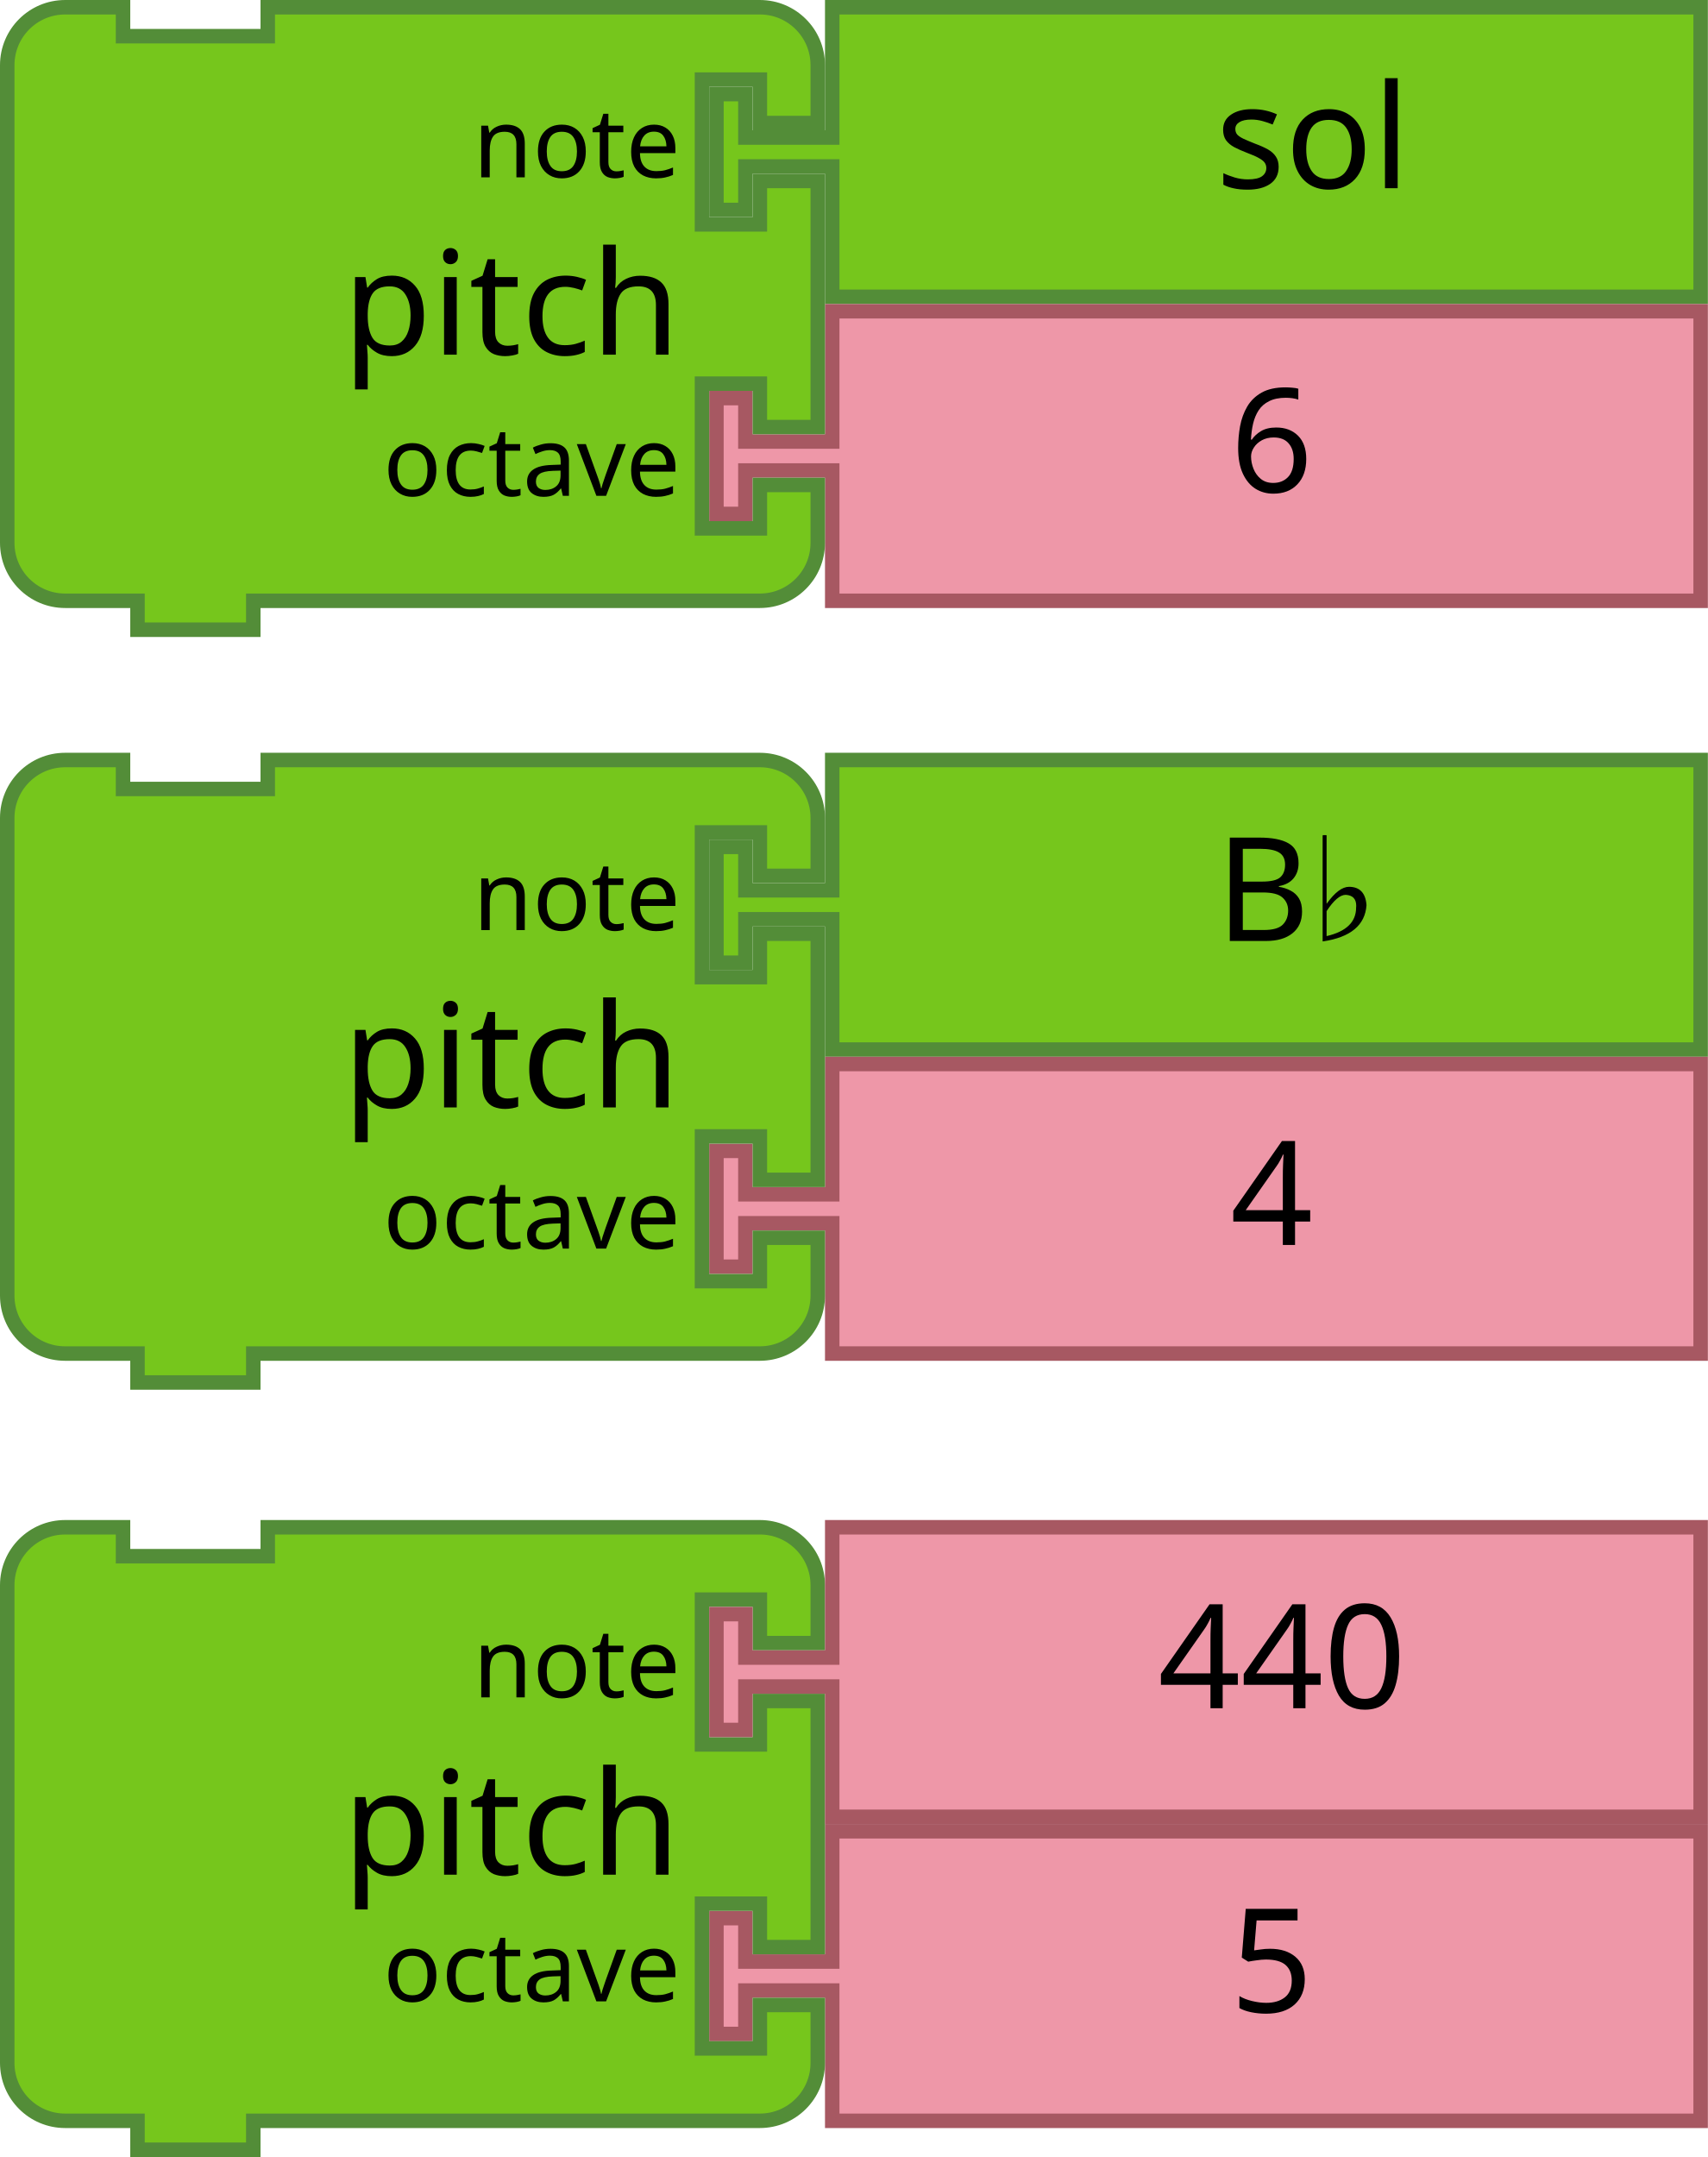
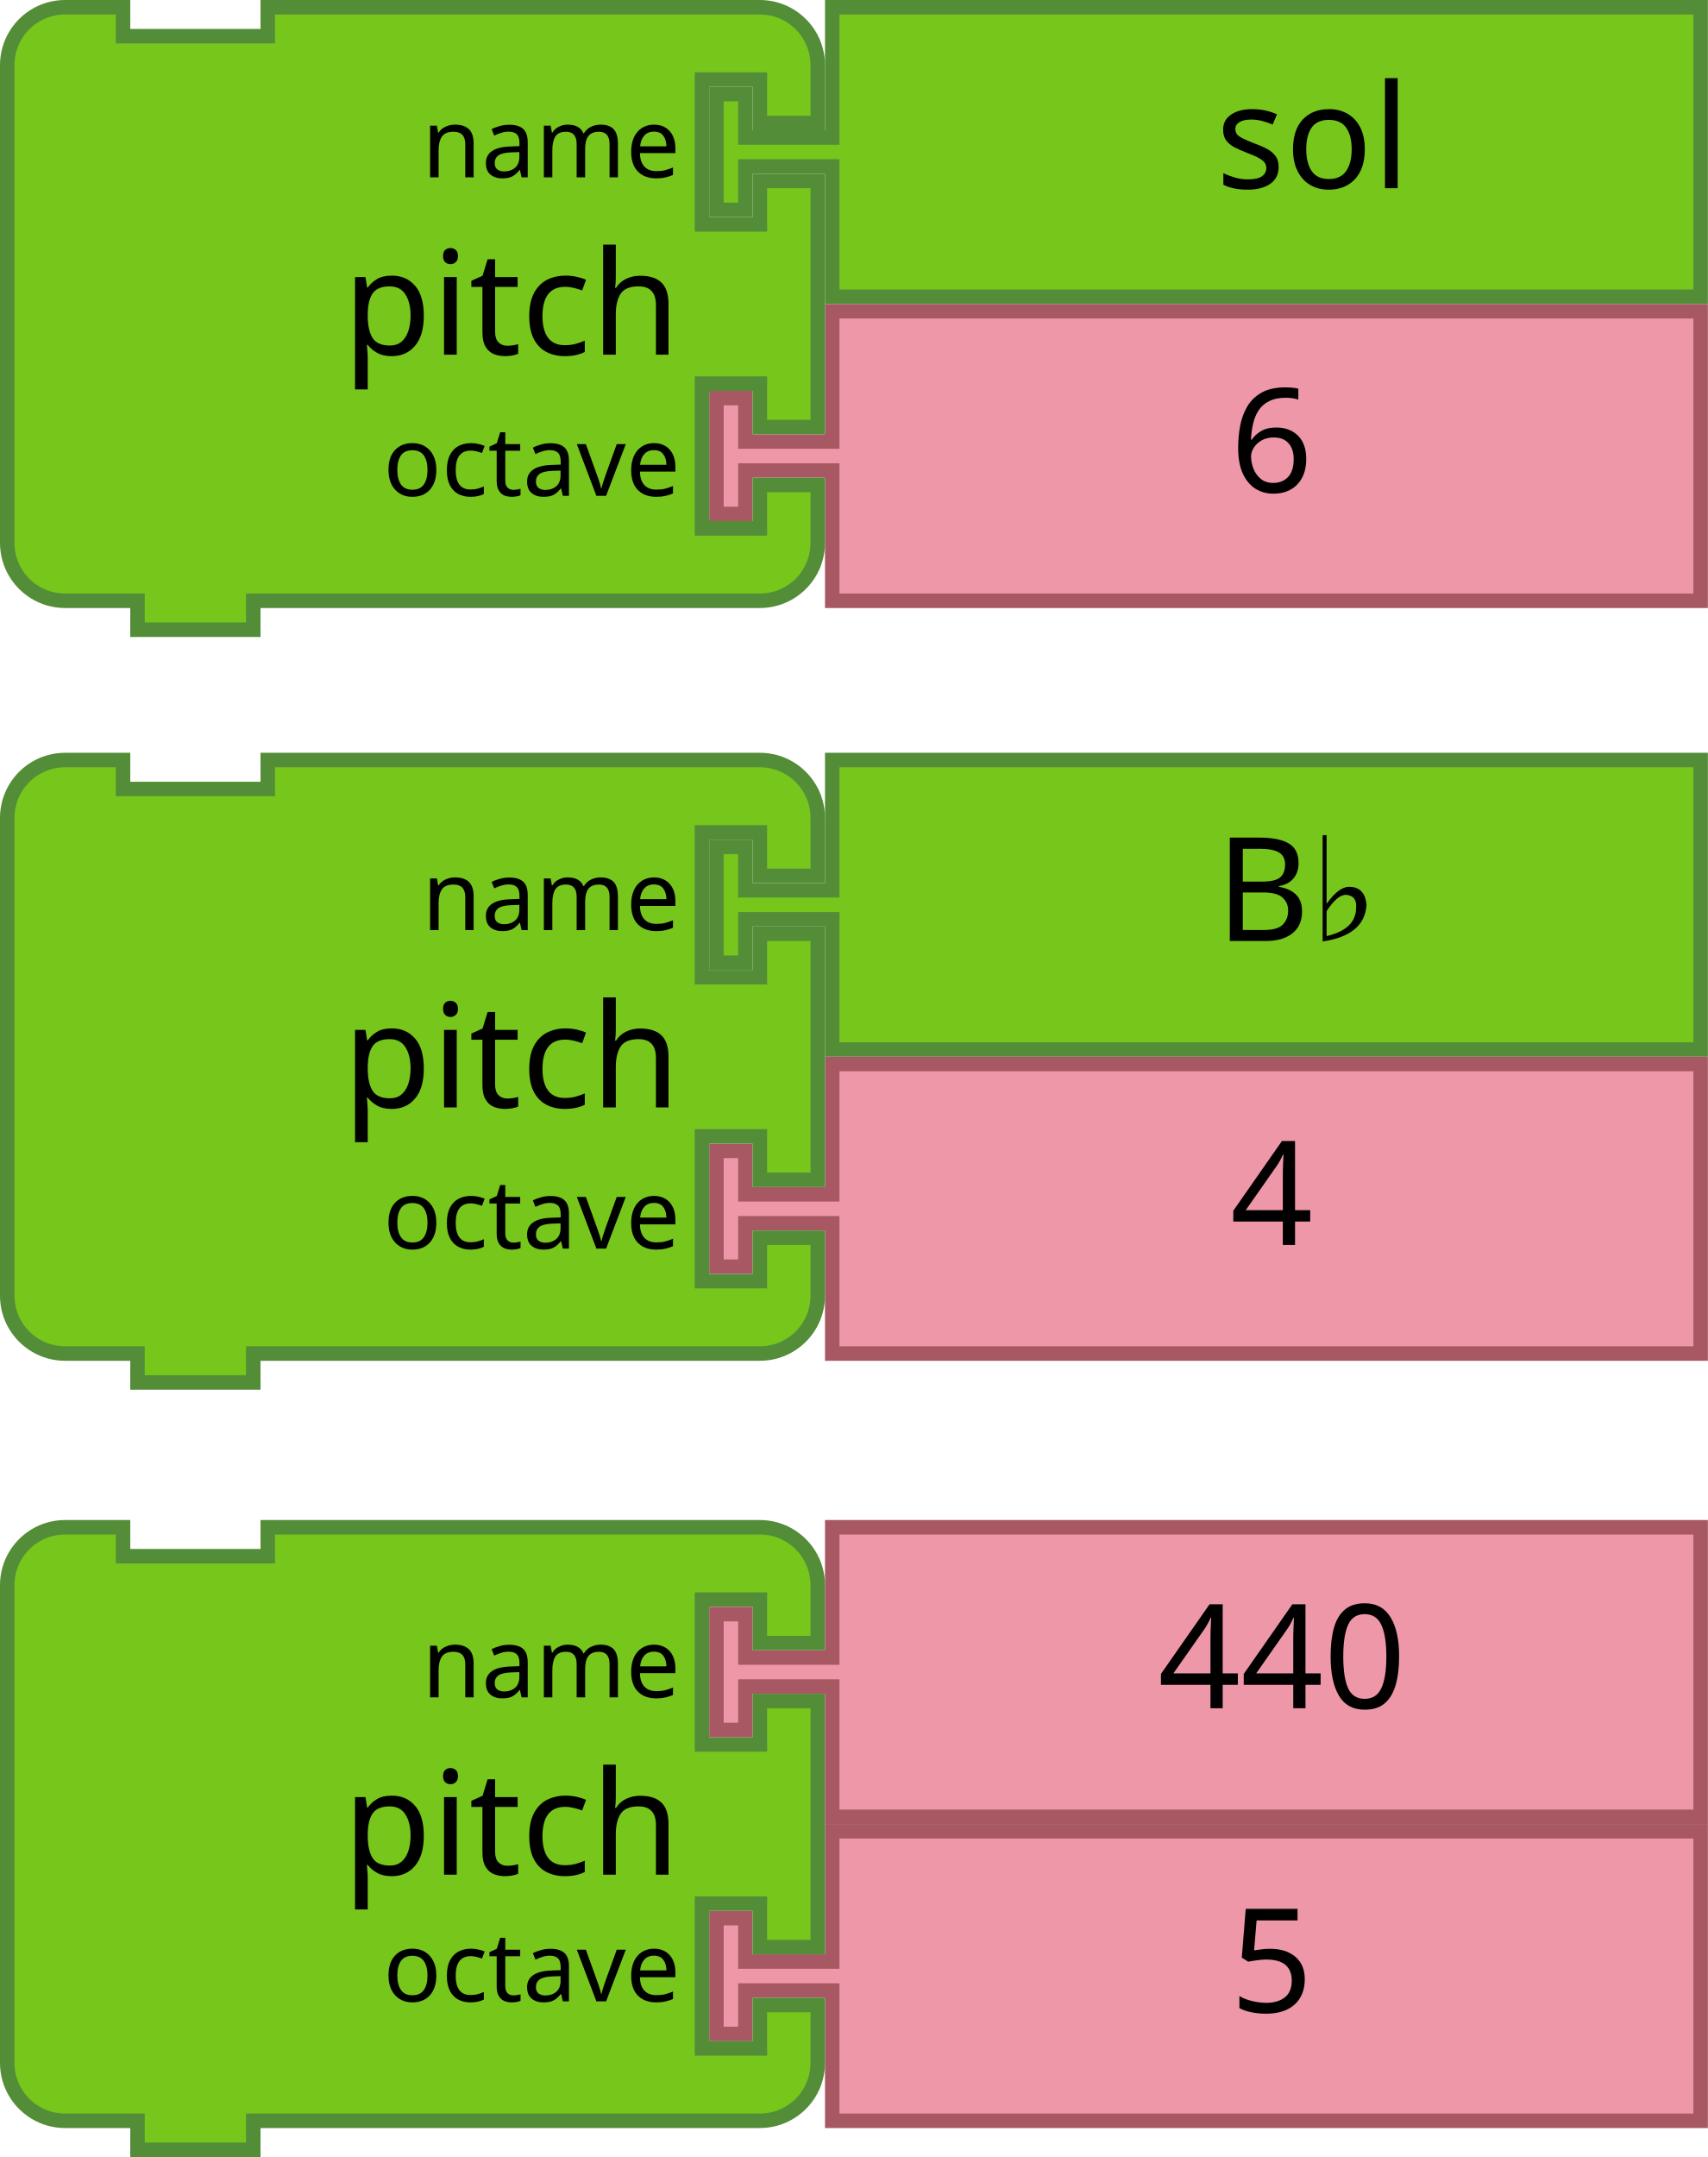
- <svg xmlns="http://www.w3.org/2000/svg" version="1.1" id="svg4224" viewBox="0 0 236 298" height="84.102mm" width="66.604mm">
+ <svg xmlns="http://www.w3.org/2000/svg" width="66.604mm" height="84.102mm" viewBox="0 0 236 298" id="svg4224" version="1.1">
  <defs id="defs4226" />
-   <path style="fill:#76C61C;fill-opacity:1;stroke:#538D38;stroke-width:2;stroke-linecap:round;stroke-opacity:1" id="path21-3" d="m 115,105 120,0 0,40 -120,0 0,-16 0,-2 -12,0 0,6 -4,0 0,-16 4,0 0,6 12,0 0,-2 z" />
-   <text y="104" x="148" style="font-size:20px;font-family:Sans;text-anchor:start;fill:#000000" id="text23-6">
-     <tspan id="tspan25-9" y="130" x="168">B♭</tspan>
+   <path d="m 115,105 120,0 0,40 -120,0 0,-16 0,-2 -12,0 0,6 -4,0 0,-16 4,0 0,6 12,0 0,-2 z" id="path21-3" style="fill:#76C61C;fill-opacity:1;stroke:#538D38;stroke-width:2;stroke-linecap:round;stroke-opacity:1" />
+   <text id="text23-6" style="font-size:20px;font-family:Sans;text-anchor:start;fill:#000000" x="148" y="104">
+     <tspan x="168" y="130" id="tspan25-9">B♭</tspan>
  </text>
-   <path d="m 115,253 120,0 0,40 -120,0 0,-16 0,-2 -12,0 0,6 -4,0 0,-16 4,0 0,6 12,0 0,-2 z" id="path21-6-72" style="fill:#EE97A8;fill-opacity:1;stroke:#A75862;stroke-width:2;stroke-linecap:round;stroke-opacity:1" />
-   <text id="text23-9-5" style="font-size:20px;font-family:Sans;text-anchor:start;fill:#000000" x="150" y="252">
-     <tspan x="170" y="278" id="tspan25-8-7">5</tspan>
+   <path style="fill:#EE97A8;fill-opacity:1;stroke:#A75862;stroke-width:2;stroke-linecap:round;stroke-opacity:1" id="path21-6-72" d="m 115,253 120,0 0,40 -120,0 0,-16 0,-2 -12,0 0,6 -4,0 0,-16 4,0 0,6 12,0 0,-2 z" />
+   <text y="252" x="150" style="font-size:20px;font-family:Sans;text-anchor:start;fill:#000000" id="text23-9-5">
+     <tspan id="tspan25-8-7" y="278" x="170">5</tspan>
  </text>
-   <path d="m 1,227 0,-8 a 8,8 0 0 1 8,-8 l 8,0 0,4 20,0 0,-4 60,0 8,0 a 8,8 0 0 1 8,8 l 0,8 -8,0 0,-6 -8,0 0,20 8,0 0,-6 8,0 0,34 -8,0 0,-6 -8,0 0,20 8,0 0,-6 8,0 0,8 a 8,8 0 0 1 -8,8 l -8,0 -60,0 -2,0 0,4 -16,0 0,-4 -2,0 -8,0 a 8,8 0 0 1 -8,-8 l 0,-8 0,-42 0,-8 z" id="path3194-6" style="fill:#76C61C;fill-opacity:1;stroke:#538D38;stroke-width:2;stroke-linecap:round;stroke-opacity:1" />
-   <text y="210" id="text3196-0" style="font-size:20px;font-family:Sans;text-anchor:end;fill:#000000">
-     <tspan x="94" y="259" id="tspan3198-1">pitch</tspan>
+   <path style="fill:#76C61C;fill-opacity:1;stroke:#538D38;stroke-width:2;stroke-linecap:round;stroke-opacity:1" id="path3194-6" d="m 1,227 0,-8 a 8,8 0 0 1 8,-8 l 8,0 0,4 20,0 0,-4 60,0 8,0 a 8,8 0 0 1 8,8 l 0,8 -8,0 0,-6 -8,0 0,20 8,0 0,-6 8,0 0,34 -8,0 0,-6 -8,0 0,20 8,0 0,-6 8,0 0,8 a 8,8 0 0 1 -8,8 l -8,0 -60,0 -2,0 0,4 -16,0 0,-4 -2,0 -8,0 a 8,8 0 0 1 -8,-8 l 0,-8 0,-42 0,-8 z" />
+   <text style="font-size:20px;font-family:Sans;text-anchor:end;fill:#000000" id="text3196-0" y="210">
+     <tspan id="tspan3198-1" y="259" x="94">pitch</tspan>
  </text>
-   <text y="212" id="text3200-46" style="font-size:13.333px;font-family:Sans;text-anchor:end;fill:#000000">
-     <tspan x="94" y="234.5" id="tspan3202-3">note</tspan>
+   <text style="font-size:13.333px;font-family:Sans;text-anchor:end;fill:#000000" id="text3200-46" y="212">
+     <tspan id="tspan3202-3" y="234.5" x="94">name</tspan>
  </text>
-   <text y="212" id="text3204-4" style="font-size:13.333px;font-family:Sans;text-anchor:end;fill:#000000">
-     <tspan x="94" y="276.5" id="tspan3206-6">octave</tspan>
+   <text style="font-size:13.333px;font-family:Sans;text-anchor:end;fill:#000000" id="text3204-4" y="212">
+     <tspan id="tspan3206-6" y="276.5" x="94">octave</tspan>
  </text>
-   <path d="m 115,147 120,0 0,40 -120,0 0,-16 0,-2 -12,0 0,6 -4,0 0,-16 4,0 0,6 12,0 0,-2 z" id="path21-6-72-7" style="fill:#EE97A8;fill-opacity:1;stroke:#A75862;stroke-width:2;stroke-linecap:round;stroke-opacity:1" />
-   <text id="text23-9-5-1" style="font-size:20px;font-family:Sans;text-anchor:start;fill:#000000" x="150" y="146">
-     <tspan x="170" y="172" id="tspan25-8-7-6">4</tspan>
+   <path style="fill:#EE97A8;fill-opacity:1;stroke:#A75862;stroke-width:2;stroke-linecap:round;stroke-opacity:1" id="path21-6-72-7" d="m 115,147 120,0 0,40 -120,0 0,-16 0,-2 -12,0 0,6 -4,0 0,-16 4,0 0,6 12,0 0,-2 z" />
+   <text y="146" x="150" style="font-size:20px;font-family:Sans;text-anchor:start;fill:#000000" id="text23-9-5-1">
+     <tspan id="tspan25-8-7-6" y="172" x="170">4</tspan>
  </text>
-   <path d="m 1,121 0,-8 a 8,8 0 0 1 8,-8 l 8,0 0,4 20,0 0,-4 60,0 8,0 a 8,8 0 0 1 8,8 l 0,8 -8,0 0,-6 -8,0 0,20 8,0 0,-6 8,0 0,34 -8,0 0,-6 -8,0 0,20 8,0 0,-6 8,0 0,8 a 8,8 0 0 1 -8,8 l -8,0 -60,0 -2,0 0,4 -16,0 0,-4 -2,0 -8,0 a 8,8 0 0 1 -8,-8 l 0,-8 0,-42 0,-8 z" id="path3194-6-6" style="fill:#76C61C;fill-opacity:1;stroke:#538D38;stroke-width:2;stroke-linecap:round;stroke-opacity:1" />
-   <text y="104" id="text3196-0-3" style="font-size:20px;font-family:Sans;text-anchor:end;fill:#000000">
-     <tspan x="94" y="153" id="tspan3198-1-3">pitch</tspan>
+   <path style="fill:#76C61C;fill-opacity:1;stroke:#538D38;stroke-width:2;stroke-linecap:round;stroke-opacity:1" id="path3194-6-6" d="m 1,121 0,-8 a 8,8 0 0 1 8,-8 l 8,0 0,4 20,0 0,-4 60,0 8,0 a 8,8 0 0 1 8,8 l 0,8 -8,0 0,-6 -8,0 0,20 8,0 0,-6 8,0 0,34 -8,0 0,-6 -8,0 0,20 8,0 0,-6 8,0 0,8 a 8,8 0 0 1 -8,8 l -8,0 -60,0 -2,0 0,4 -16,0 0,-4 -2,0 -8,0 a 8,8 0 0 1 -8,-8 l 0,-8 0,-42 0,-8 z" />
+   <text style="font-size:20px;font-family:Sans;text-anchor:end;fill:#000000" id="text3196-0-3" y="104">
+     <tspan id="tspan3198-1-3" y="153" x="94">pitch</tspan>
  </text>
-   <text y="106" id="text3200-46-9" style="font-size:13.333px;font-family:Sans;text-anchor:end;fill:#000000">
-     <tspan x="94" y="128.5" id="tspan3202-3-4">note</tspan>
+   <text style="font-size:13.333px;font-family:Sans;text-anchor:end;fill:#000000" id="text3200-46-9" y="106">
+     <tspan id="tspan3202-3-4" y="128.5" x="94">name</tspan>
  </text>
-   <text y="108" id="text3204-4-8" style="font-size:13.333px;font-family:Sans;text-anchor:end;fill:#000000">
-     <tspan x="94" y="172.5" id="tspan3206-6-7">octave</tspan>
+   <text style="font-size:13.333px;font-family:Sans;text-anchor:end;fill:#000000" id="text3204-4-8" y="108">
+     <tspan id="tspan3206-6-7" y="172.5" x="94">octave</tspan>
  </text>
-   <path style="fill:#76C61C;fill-opacity:1;stroke:#538D38;stroke-width:2;stroke-linecap:round;stroke-opacity:1" id="path21-3-4" d="m 115,1 120,0 0,40 -120,0 0,-16 0,-2 -12,0 0,6 -4,0 0,-16 4,0 0,6 12,0 0,-2 z" />
-   <text y="-1.5258791e-05" x="148" style="font-size:20px;font-family:Sans;text-anchor:start;fill:#000000" id="text23-6-7">
-     <tspan id="tspan25-9-30" y="26" x="168">sol</tspan>
+   <path d="m 115,1 120,0 0,40 -120,0 0,-16 0,-2 -12,0 0,6 -4,0 0,-16 4,0 0,6 12,0 0,-2 z" id="path21-3-4" style="fill:#76C61C;fill-opacity:1;stroke:#538D38;stroke-width:2;stroke-linecap:round;stroke-opacity:1" />
+   <text id="text23-6-7" style="font-size:20px;font-family:Sans;text-anchor:start;fill:#000000" x="148" y="-1.5258791e-05">
+     <tspan x="168" y="26" id="tspan25-9-30">sol</tspan>
  </text>
-   <path d="m 115,43 120,0 0,40 -120,0 0,-16 0,-2 -12,0 0,6 -4,0 0,-16 4,0 0,6 12,0 0,-2 z" id="path21-6-72-4" style="fill:#EE97A8;fill-opacity:1;stroke:#A75862;stroke-width:2;stroke-linecap:round;stroke-opacity:1" />
-   <text id="text23-9-5-5" style="font-size:20px;font-family:Sans;text-anchor:start;fill:#000000" x="150" y="42">
-     <tspan x="170" y="68" id="tspan25-8-7-7">6</tspan>
+   <path style="fill:#EE97A8;fill-opacity:1;stroke:#A75862;stroke-width:2;stroke-linecap:round;stroke-opacity:1" id="path21-6-72-4" d="m 115,43 120,0 0,40 -120,0 0,-16 0,-2 -12,0 0,6 -4,0 0,-16 4,0 0,6 12,0 0,-2 z" />
+   <text y="42" x="150" style="font-size:20px;font-family:Sans;text-anchor:start;fill:#000000" id="text23-9-5-5">
+     <tspan id="tspan25-8-7-7" y="68" x="170">6</tspan>
  </text>
-   <path d="M 1,17 1,9 A 8,8 0 0 1 9,1 l 8,0 0,4 20,0 0,-4 60,0 8,0 a 8,8 0 0 1 8,8 l 0,8 -8,0 0,-6 -8,0 0,20 8,0 0,-6 8,0 0,34 -8,0 0,-6 -8,0 0,20 8,0 0,-6 8,0 0,8 a 8,8 0 0 1 -8,8 l -8,0 -60,0 -2,0 0,4 -16,0 0,-4 -2,0 -8,0 a 8,8 0 0 1 -8,-8 l 0,-8 0,-42 0,-8 z" id="path3194-6-9" style="fill:#76C61C;fill-opacity:1;stroke:#538D38;stroke-width:2;stroke-linecap:round;stroke-opacity:1" />
-   <text y="-1.5258791e-05" id="text3196-0-6" style="font-size:20px;font-family:Sans;text-anchor:end;fill:#000000">
-     <tspan x="94" y="49" id="tspan3198-1-9">pitch</tspan>
+   <path style="fill:#76C61C;fill-opacity:1;stroke:#538D38;stroke-width:2;stroke-linecap:round;stroke-opacity:1" id="path3194-6-9" d="M 1,17 1,9 A 8,8 0 0 1 9,1 l 8,0 0,4 20,0 0,-4 60,0 8,0 a 8,8 0 0 1 8,8 l 0,8 -8,0 0,-6 -8,0 0,20 8,0 0,-6 8,0 0,34 -8,0 0,-6 -8,0 0,20 8,0 0,-6 8,0 0,8 a 8,8 0 0 1 -8,8 l -8,0 -60,0 -2,0 0,4 -16,0 0,-4 -2,0 -8,0 a 8,8 0 0 1 -8,-8 l 0,-8 0,-42 0,-8 z" />
+   <text style="font-size:20px;font-family:Sans;text-anchor:end;fill:#000000" id="text3196-0-6" y="-1.5258791e-05">
+     <tspan id="tspan3198-1-9" y="49" x="94">pitch</tspan>
  </text>
-   <text x="1.0910681e-07" y="2" id="text3200-46-7" style="font-size:13.333px;font-family:Sans;text-anchor:end;fill:#000000">
-     <tspan x="94" y="24.5" id="tspan3202-3-1">note</tspan>
+   <text style="font-size:13.333px;font-family:Sans;text-anchor:end;fill:#000000" id="text3200-46-7" y="2" x="1.0910681e-07">
+     <tspan id="tspan3202-3-1" y="24.5" x="94">name</tspan>
  </text>
-   <text y="4" id="text3204-4-7" style="font-size:13.333px;font-family:Sans;text-anchor:end;fill:#000000">
-     <tspan x="94" y="68.5" id="tspan3206-6-0">octave</tspan>
+   <text style="font-size:13.333px;font-family:Sans;text-anchor:end;fill:#000000" id="text3204-4-7" y="4">
+     <tspan id="tspan3206-6-0" y="68.5" x="94">octave</tspan>
  </text>
-   <path d="m 115,211 120,0 0,40 -120,0 0,-16 0,-2 -12,0 0,6 -4,0 0,-16 4,0 0,6 12,0 0,-2 z" id="path21-6-72-6" style="fill:#EE97A8;fill-opacity:1;stroke:#A75862;stroke-width:2;stroke-linecap:round;stroke-opacity:1" />
-   <text id="text23-9-5-59" style="font-size:20px;font-family:Sans;text-anchor:start;fill:#000000" x="140" y="210">
-     <tspan x="160" y="236" id="tspan25-8-7-4">440</tspan>
+   <path style="fill:#EE97A8;fill-opacity:1;stroke:#A75862;stroke-width:2;stroke-linecap:round;stroke-opacity:1" id="path21-6-72-6" d="m 115,211 120,0 0,40 -120,0 0,-16 0,-2 -12,0 0,6 -4,0 0,-16 4,0 0,6 12,0 0,-2 z" />
+   <text y="210" x="140" style="font-size:20px;font-family:Sans;text-anchor:start;fill:#000000" id="text23-9-5-59">
+     <tspan id="tspan25-8-7-4" y="236" x="160">440</tspan>
  </text>
</svg>
